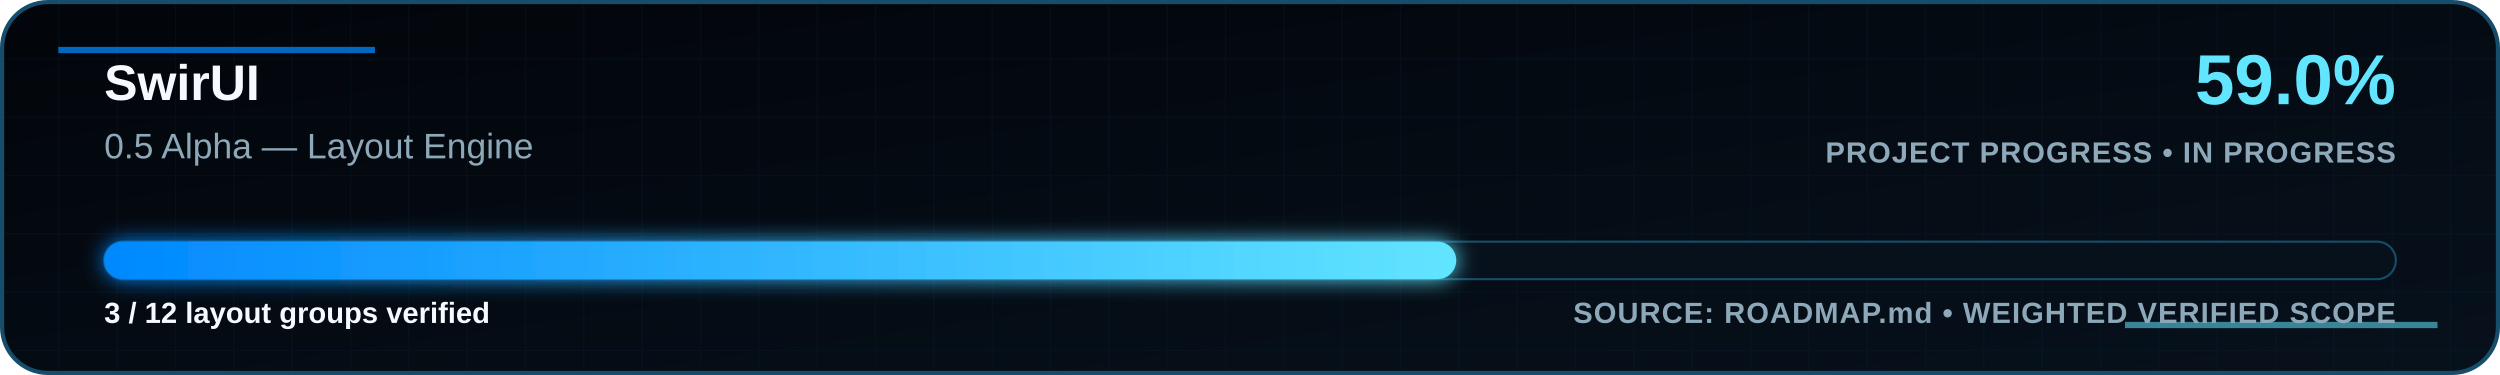
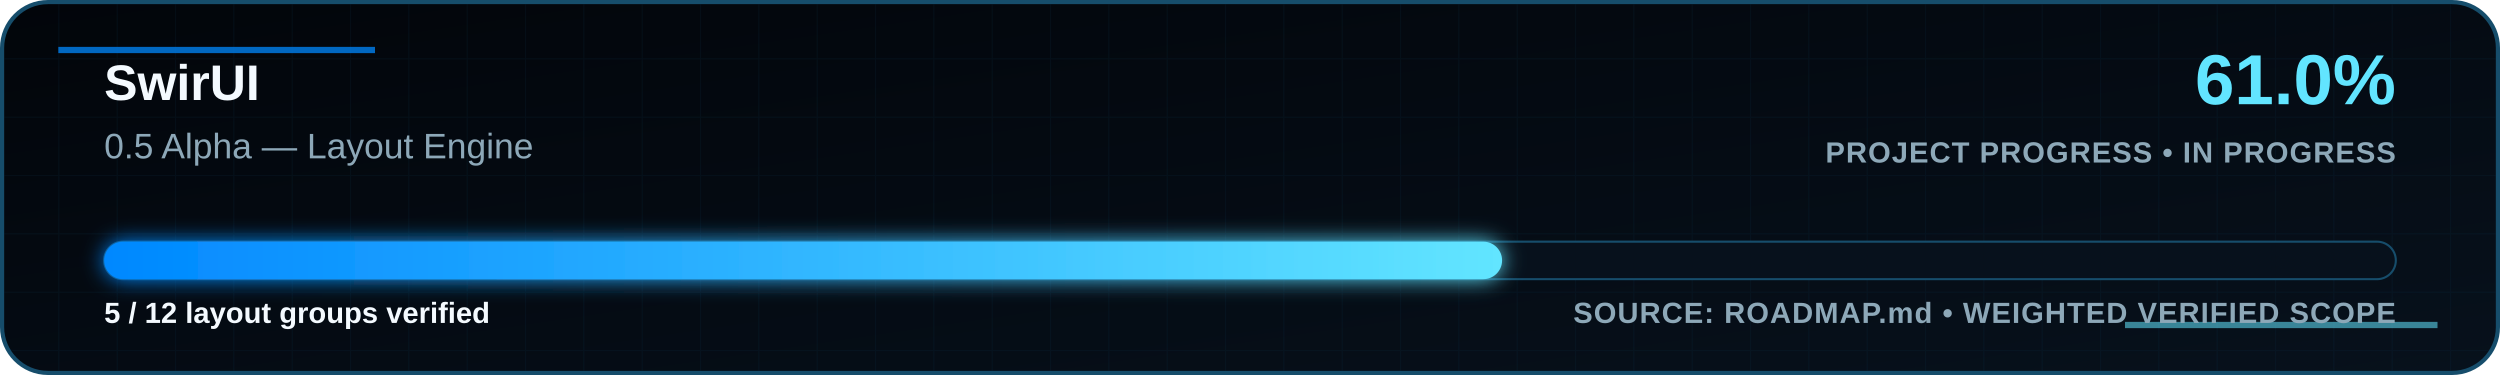
<svg xmlns="http://www.w3.org/2000/svg" width="1200" height="180" viewBox="0 0 1200 180" role="img" aria-labelledby="title desc">
  <defs>
    <linearGradient id="surface" x1="0" y1="0" x2="1" y2="1">
      <stop offset="0" stop-color="#02050A" />
      <stop offset="1" stop-color="#07111C" />
    </linearGradient>
    <linearGradient id="progressGradient" x1="0" y1="0" x2="1" y2="0">
      <stop offset="0" stop-color="#0088FF" />
      <stop offset="1" stop-color="#62E5FF" />
    </linearGradient>
    <pattern id="grid" width="28" height="28" patternUnits="userSpaceOnUse">
      <path d="M 28 0 L 0 0 0 28" fill="none" stroke="#0B3550" stroke-width="1" opacity="0.24" />
    </pattern>
    <filter id="softGlow" x="-20%" y="-100%" width="140%" height="300%">
      <feGaussianBlur stdDeviation="5" result="blur" />
      <feMerge>
        <feMergeNode in="blur" />
        <feMergeNode in="SourceGraphic" />
      </feMerge>
    </filter>
    <style>
      .project { fill:#F4FAFF; font:700 24px 'Segoe UI',Arial,sans-serif; }
      .scope { fill:#8DA8B8; font:500 17px 'Segoe UI',Arial,sans-serif; }
      .percent { fill:#62E5FF; font:800 34px 'Segoe UI',Arial,sans-serif; }
      .meta { fill:#8DA8B8; font:600 14px 'Segoe UI',Arial,sans-serif; letter-spacing:.5px; }
      .counter { fill:#F4FAFF; font:600 14px 'Segoe UI',Arial,sans-serif; }
    </style>
  </defs>
  <rect x="1" y="1" width="1198" height="178" rx="22" fill="url(#surface)" stroke="#164D6B" stroke-width="2" />
  <rect x="2" y="2" width="1196" height="176" rx="21" fill="url(#grid)" opacity="0.65" />
  <path d="M 28 24 H 180" stroke="#0088FF" stroke-width="3" opacity="0.75" />
  <path d="M 1020 156 H 1170" stroke="#62E5FF" stroke-width="3" opacity="0.55" />
  <text x="50" y="48" class="project">SwirUI</text>
  <text x="50" y="76" class="scope">0.5 Alpha — Layout Engine</text>
-   <text x="1150" y="50" text-anchor="end" class="percent">59.0%</text>
+   <text x="1150" y="50" text-anchor="end" class="percent">61.0%</text>
  <text x="1150" y="78" text-anchor="end" class="meta">PROJECT PROGRESS • IN PROGRESS</text>
  <rect data-role="progress-track" x="50" y="116" width="1100" height="18" rx="9" fill="#07111C" stroke="#164D6B" stroke-width="1" />
-   <rect data-role="progress-fill" x="50" y="116" width="649" height="18" rx="9" fill="url(#progressGradient)" filter="url(#softGlow)" />
-   <text x="50" y="155" class="counter">3 / 12 layout groups verified</text>
+   <rect data-role="progress-fill" x="50" y="116" width="671" height="18" rx="9" fill="url(#progressGradient)" filter="url(#softGlow)" />
+   <text x="50" y="155" class="counter">5 / 12 layout groups verified</text>
  <text x="1150" y="155" text-anchor="end" class="meta">SOURCE: ROADMAP.md • WEIGHTED VERIFIED SCOPE</text>
</svg>
